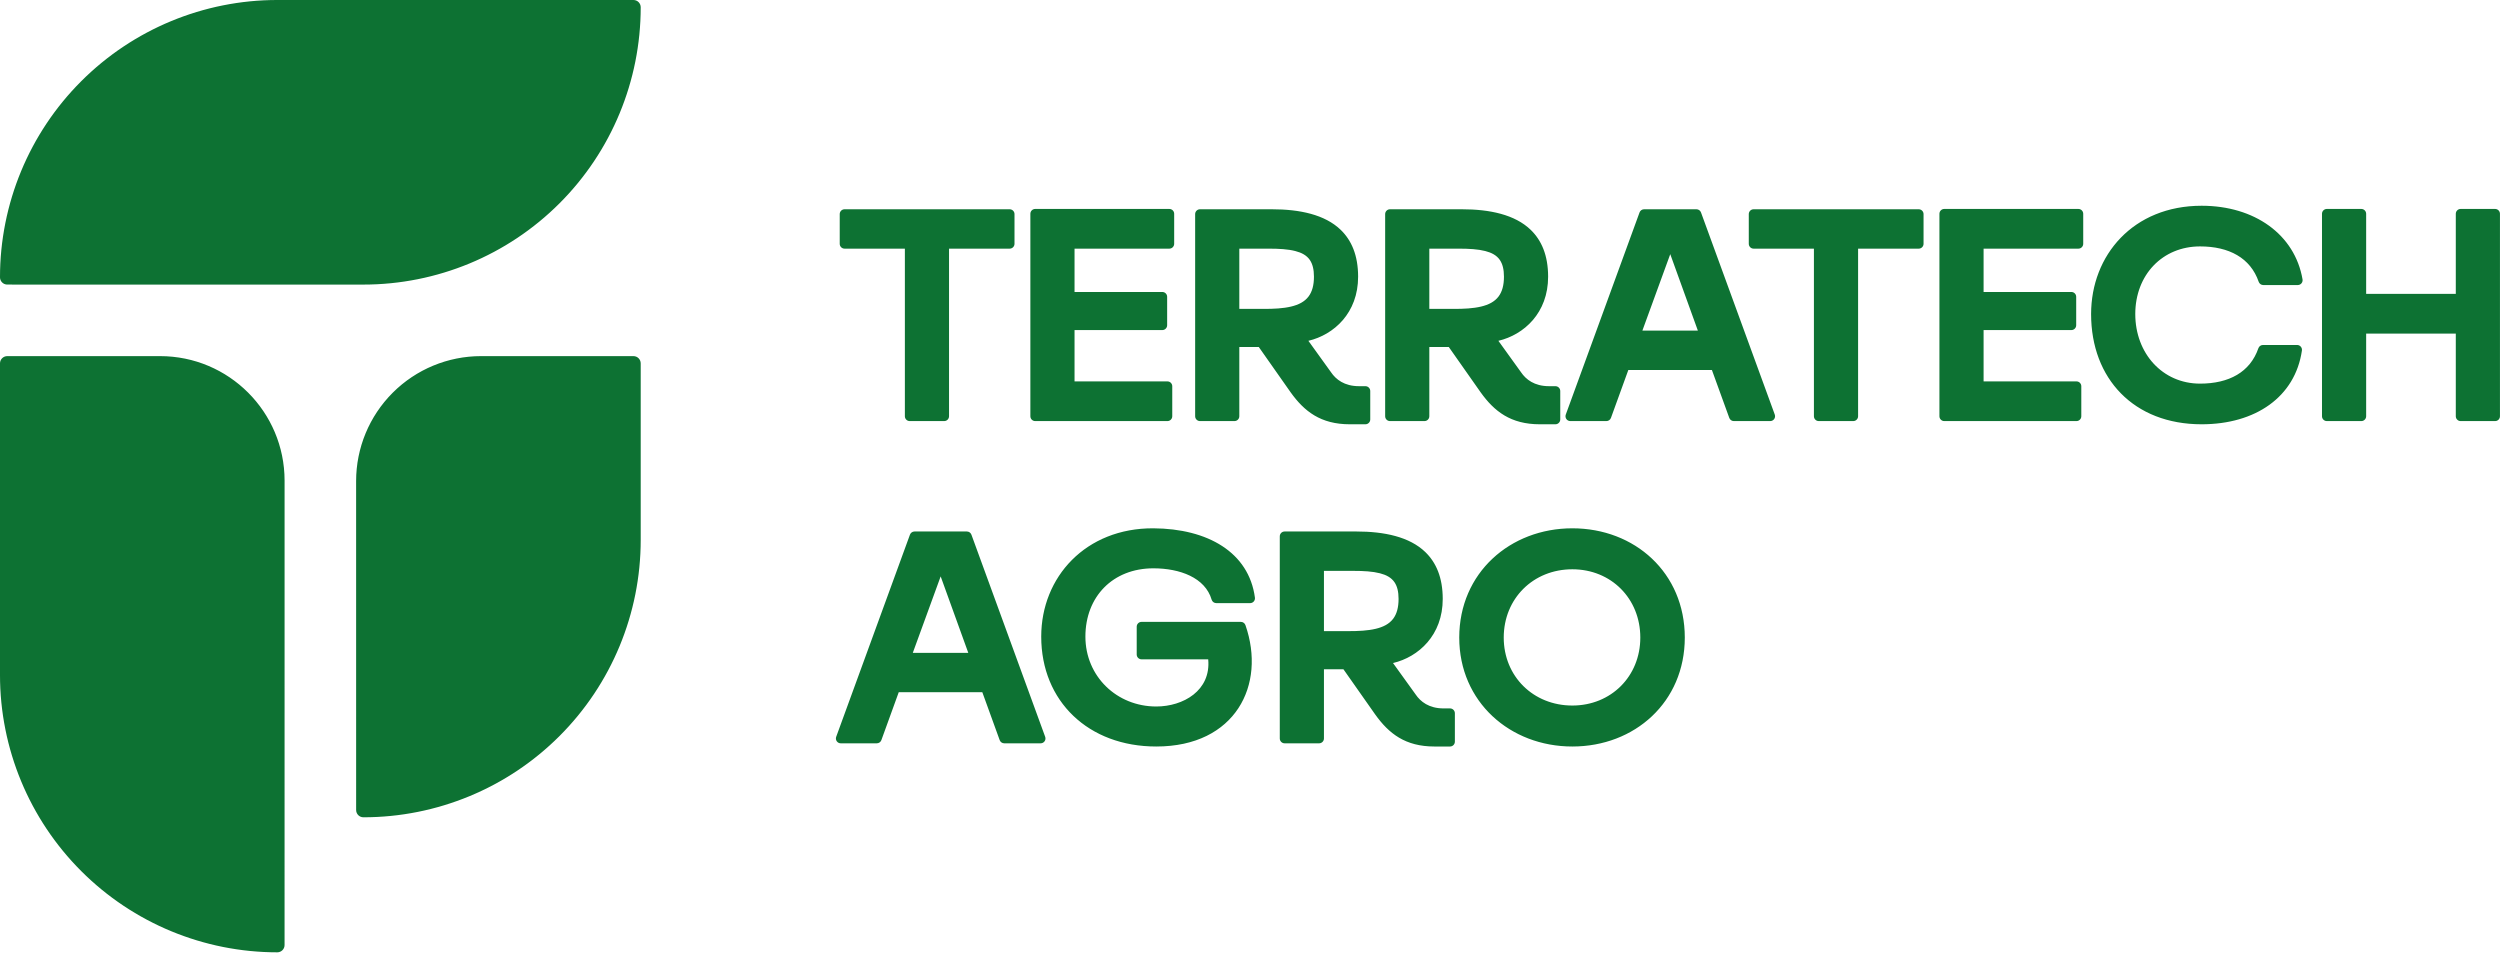
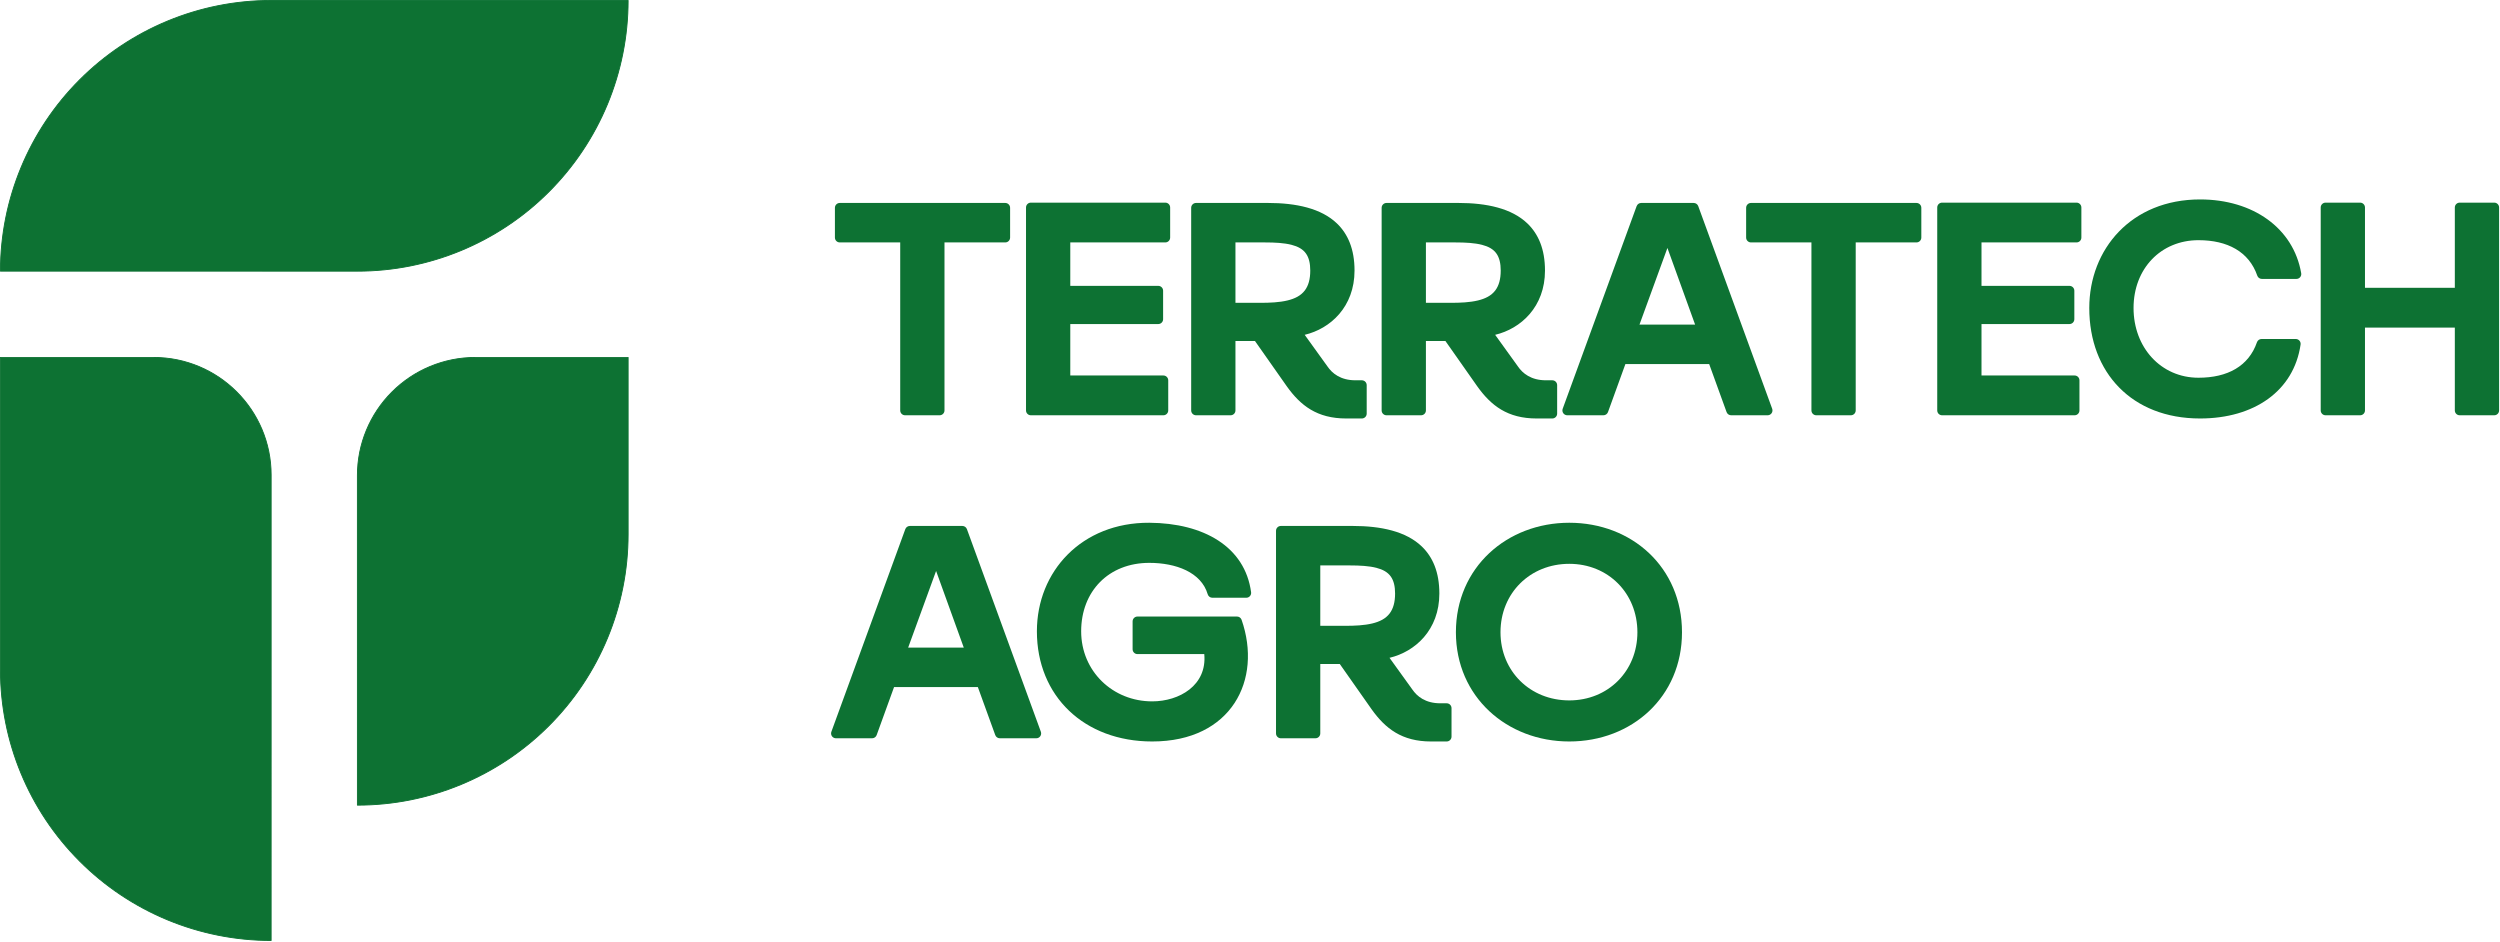
- <svg xmlns="http://www.w3.org/2000/svg" width="2669" height="1017" viewBox="0 0 2669 1017" version="1.1" xml:space="preserve" style="fill-rule:evenodd;clip-rule:evenodd;stroke-linejoin:round;stroke-miterlimit:2;">
-   <g transform="matrix(1,0,0,1,-665.5212,-991.6519)">
-     <g transform="matrix(10.33315,0,0,10.33315,-13030.001,-1971.939)">
-       <path d="M1422.949,330.31L1419.386,330.31C1419.11,330.31 1418.886,330.086 1418.886,329.81L1418.886,312.494L1412.655,312.494C1412.379,312.494 1412.155,312.27 1412.155,311.994L1412.155,308.925C1412.155,308.649 1412.379,308.425 1412.655,308.425L1429.713,308.425C1429.989,308.425 1430.213,308.649 1430.213,308.925L1430.213,311.994C1430.213,312.27 1429.989,312.494 1429.713,312.494L1423.449,312.494L1423.449,329.81C1423.449,330.086 1423.226,330.31 1422.949,330.31ZM1446.012,330.31L1432.352,330.31C1432.076,330.31 1431.852,330.086 1431.852,329.81L1431.852,308.892C1431.852,308.616 1432.076,308.392 1432.352,308.392L1446.21,308.392C1446.486,308.392 1446.71,308.616 1446.71,308.892L1446.71,311.994C1446.71,312.27 1446.486,312.494 1446.21,312.494L1436.416,312.494L1436.416,316.97L1445.484,316.97C1445.76,316.97 1445.984,317.194 1445.984,317.47L1445.984,320.407C1445.984,320.683 1445.76,320.907 1445.484,320.907L1436.416,320.907L1436.416,326.209L1446.012,326.209C1446.288,326.209 1446.512,326.432 1446.512,326.709L1446.512,329.81C1446.512,330.086 1446.288,330.31 1446.012,330.31ZM1458.734,327.326L1455.452,322.656L1453.44,322.656L1453.44,329.81C1453.44,330.086 1453.216,330.31 1452.94,330.31L1449.377,330.31C1449.101,330.31 1448.877,330.086 1448.877,329.81L1448.877,308.925C1448.877,308.649 1449.101,308.425 1449.377,308.425L1456.801,308.425C1459.677,308.425 1462.28,308.973 1463.911,310.547C1465.028,311.624 1465.714,313.179 1465.714,315.392C1465.714,319.14 1463.22,321.39 1460.576,322.016L1462.914,325.262L1462.922,325.273C1463.412,325.993 1464.281,326.704 1465.808,326.704L1466.468,326.704C1466.744,326.704 1466.968,326.927 1466.968,327.204L1466.968,330.14C1466.968,330.416 1466.744,330.64 1466.468,330.64L1464.851,330.64C1461.849,330.64 1460.149,329.307 1458.736,327.329L1458.734,327.326ZM1453.44,318.719L1455.976,318.719C1456.996,318.719 1457.969,318.676 1458.804,318.474C1459.551,318.294 1460.182,317.988 1460.598,317.432C1460.959,316.95 1461.151,316.288 1461.151,315.392C1461.151,314.645 1461.012,314.08 1460.724,313.66C1460.398,313.185 1459.883,312.911 1459.225,312.742C1458.471,312.547 1457.542,312.494 1456.471,312.494L1453.44,312.494L1453.44,318.719ZM1478.365,327.326L1475.083,322.656L1473.071,322.656L1473.071,329.81C1473.071,330.086 1472.847,330.31 1472.571,330.31L1469.008,330.31C1468.732,330.31 1468.508,330.086 1468.508,329.81L1468.508,308.925C1468.508,308.649 1468.732,308.425 1469.008,308.425L1476.432,308.425C1479.308,308.425 1481.911,308.973 1483.542,310.547C1484.659,311.624 1485.345,313.179 1485.345,315.392C1485.345,319.14 1482.851,321.39 1480.207,322.016L1482.545,325.262L1482.553,325.273C1483.043,325.993 1483.912,326.704 1485.439,326.704L1486.099,326.704C1486.375,326.704 1486.599,326.927 1486.599,327.204L1486.599,330.14C1486.599,330.416 1486.375,330.64 1486.099,330.64L1484.482,330.64C1481.48,330.64 1479.78,329.307 1478.367,327.329L1478.365,327.326ZM1473.071,318.719L1475.607,318.719C1476.627,318.719 1477.6,318.676 1478.435,318.474C1479.182,318.294 1479.813,317.988 1480.229,317.432C1480.59,316.95 1480.782,316.288 1480.782,315.392C1480.782,314.645 1480.643,314.08 1480.355,313.66C1480.029,313.185 1479.514,312.911 1478.856,312.742C1478.102,312.547 1477.173,312.494 1476.102,312.494L1473.071,312.494L1473.071,318.719ZM1491.367,330.31L1487.639,330.31C1487.476,330.31 1487.323,330.23 1487.229,330.097C1487.136,329.963 1487.113,329.792 1487.169,329.639L1494.791,308.754C1494.863,308.556 1495.051,308.425 1495.261,308.425L1500.671,308.425C1500.882,308.425 1501.069,308.556 1501.141,308.754L1508.763,329.639C1508.819,329.792 1508.796,329.963 1508.703,330.097C1508.609,330.23 1508.456,330.31 1508.293,330.31L1504.532,330.31C1504.321,330.31 1504.133,330.178 1504.062,329.98L1502.267,325.031L1493.632,325.031L1491.837,329.98C1491.766,330.178 1491.578,330.31 1491.367,330.31ZM1495.084,320.963L1500.817,320.963L1497.964,313.063L1495.084,320.963ZM1516.871,330.31L1513.307,330.31C1513.031,330.31 1512.807,330.086 1512.807,329.81L1512.807,312.494L1506.577,312.494C1506.301,312.494 1506.077,312.27 1506.077,311.994L1506.077,308.925C1506.077,308.649 1506.301,308.425 1506.577,308.425L1523.634,308.425C1523.911,308.425 1524.134,308.649 1524.134,308.925L1524.134,311.994C1524.134,312.27 1523.911,312.494 1523.634,312.494L1517.371,312.494L1517.371,329.81C1517.371,330.086 1517.147,330.31 1516.871,330.31ZM1539.933,330.31L1526.274,330.31C1525.998,330.31 1525.774,330.086 1525.774,329.81L1525.774,308.892C1525.774,308.616 1525.998,308.392 1526.274,308.392L1540.131,308.392C1540.407,308.392 1540.631,308.616 1540.631,308.892L1540.631,311.994C1540.631,312.27 1540.407,312.494 1540.131,312.494L1530.337,312.494L1530.337,316.97L1539.405,316.97C1539.682,316.97 1539.905,317.194 1539.905,317.47L1539.905,320.407C1539.905,320.683 1539.682,320.907 1539.405,320.907L1530.337,320.907L1530.337,326.209L1539.933,326.209C1540.209,326.209 1540.433,326.432 1540.433,326.709L1540.433,329.81C1540.433,330.086 1540.209,330.31 1539.933,330.31ZM1559.201,322.447L1562.731,322.447C1562.876,322.447 1563.014,322.51 1563.109,322.62C1563.204,322.73 1563.247,322.875 1563.226,323.019C1562.531,327.815 1558.427,330.64 1552.866,330.64C1549.349,330.64 1546.5,329.456 1544.525,327.447C1542.551,325.438 1541.445,322.597 1541.445,319.252C1541.445,313.177 1545.79,308.062 1552.866,308.062C1558.318,308.062 1562.491,311.017 1563.29,315.67C1563.315,315.816 1563.275,315.964 1563.18,316.077C1563.085,316.19 1562.945,316.255 1562.797,316.255L1559.234,316.255C1559.021,316.255 1558.831,316.12 1558.761,315.918C1557.907,313.448 1555.69,312.263 1552.701,312.263C1548.827,312.263 1546.009,315.193 1546.009,319.252C1546.009,323.315 1548.823,326.44 1552.701,326.44C1555.689,326.44 1557.875,325.254 1558.728,322.784C1558.798,322.583 1558.988,322.447 1559.201,322.447ZM1569.363,330.31L1565.8,330.31C1565.524,330.31 1565.3,330.086 1565.3,329.81L1565.3,308.892C1565.3,308.616 1565.524,308.392 1565.8,308.392L1569.363,308.392C1569.639,308.392 1569.863,308.616 1569.863,308.892L1569.863,317.168L1579.124,317.168L1579.124,308.892C1579.124,308.616 1579.348,308.392 1579.624,308.392L1583.187,308.392C1583.463,308.392 1583.687,308.616 1583.687,308.892L1583.687,329.81C1583.687,330.086 1583.463,330.31 1583.187,330.31L1579.624,330.31C1579.348,330.31 1579.124,330.086 1579.124,329.81L1579.124,321.27L1569.863,321.27L1569.863,329.81C1569.863,330.086 1569.639,330.31 1569.363,330.31ZM1415.988,363.602L1412.26,363.602C1412.096,363.602 1411.943,363.523 1411.85,363.389C1411.756,363.255 1411.734,363.084 1411.79,362.931L1419.411,342.046C1419.483,341.849 1419.671,341.717 1419.881,341.717L1425.292,341.717C1425.502,341.717 1425.69,341.849 1425.762,342.046L1433.383,362.931C1433.439,363.084 1433.417,363.255 1433.323,363.389C1433.23,363.523 1433.077,363.602 1432.913,363.602L1429.152,363.602C1428.942,363.602 1428.754,363.47 1428.682,363.273L1426.888,358.323L1418.252,358.323L1416.458,363.273C1416.386,363.47 1416.198,363.602 1415.988,363.602ZM1419.705,354.255L1425.438,354.255L1422.584,346.356L1419.705,354.255ZM1444.857,363.932C1437.859,363.932 1432.974,359.266 1432.974,352.577C1432.974,346.4 1437.592,341.353 1444.563,341.388C1450.162,341.422 1454.427,343.857 1455.053,348.552C1455.072,348.695 1455.028,348.839 1454.933,348.948C1454.838,349.056 1454.701,349.118 1454.557,349.118L1451.06,349.118C1450.838,349.118 1450.643,348.972 1450.58,348.759C1449.912,346.482 1447.292,345.522 1444.56,345.522C1440.371,345.522 1437.538,348.449 1437.538,352.577C1437.538,356.683 1440.782,359.798 1444.857,359.798C1447.645,359.798 1450.528,358.155 1450.226,354.925L1443.339,354.925C1443.063,354.925 1442.839,354.701 1442.839,354.425L1442.839,351.555C1442.839,351.278 1443.063,351.055 1443.339,351.055L1453.6,351.055C1453.813,351.055 1454.003,351.189 1454.073,351.39C1455.151,354.485 1454.89,357.614 1453.346,359.97C1451.804,362.324 1448.976,363.932 1444.857,363.932ZM1467.477,360.618L1464.195,355.948L1462.184,355.948L1462.184,363.102C1462.184,363.378 1461.96,363.602 1461.684,363.602L1458.121,363.602C1457.844,363.602 1457.621,363.378 1457.621,363.102L1457.621,342.217C1457.621,341.941 1457.844,341.717 1458.121,341.717L1465.544,341.717C1468.42,341.717 1471.024,342.266 1472.654,343.839C1473.771,344.916 1474.457,346.471 1474.457,348.684C1474.457,352.432 1471.963,354.682 1469.32,355.308L1471.658,358.554L1471.665,358.565C1472.155,359.285 1473.024,359.996 1474.551,359.996L1475.211,359.996C1475.487,359.996 1475.711,360.22 1475.711,360.496L1475.711,363.432C1475.711,363.708 1475.487,363.932 1475.211,363.932L1473.594,363.932C1470.592,363.932 1468.892,362.599 1467.48,360.621L1467.477,360.618ZM1462.184,352.011L1464.719,352.011C1465.739,352.011 1466.713,351.968 1467.547,351.767C1468.294,351.586 1468.926,351.281 1469.342,350.725C1469.702,350.242 1469.894,349.58 1469.894,348.684C1469.894,347.937 1469.756,347.372 1469.468,346.953C1469.141,346.477 1468.626,346.203 1467.968,346.034C1467.214,345.839 1466.285,345.786 1465.214,345.786L1462.184,345.786L1462.184,352.011ZM1476.163,352.676C1476.163,345.984 1481.432,341.388 1487.847,341.388C1494.299,341.388 1499.466,345.984 1499.466,352.676C1499.466,359.335 1494.299,363.932 1487.847,363.932C1481.431,363.932 1476.163,359.334 1476.163,352.676ZM1487.847,359.699C1491.852,359.699 1494.87,356.68 1494.87,352.676C1494.87,348.641 1491.852,345.621 1487.847,345.621C1483.811,345.621 1480.759,348.64 1480.759,352.676C1480.759,356.682 1483.811,359.699 1487.847,359.699ZM1391.593,287.554C1391.593,295.153 1388.575,302.442 1383.201,307.814C1377.828,313.187 1370.541,316.207 1362.942,316.207L1326.146,316.205C1325.732,316.205 1325.396,315.869 1325.396,315.455C1325.396,307.856 1328.414,300.57 1333.789,295.195C1339.162,289.822 1346.449,286.804 1354.047,286.804L1390.843,286.804C1391.258,286.804 1391.593,287.14 1391.593,287.554ZM1341.932,323.598C1349.037,323.598 1354.799,329.36 1354.799,336.465L1354.797,384.446C1354.797,384.86 1354.462,385.196 1354.047,385.196C1346.449,385.196 1339.162,382.178 1333.789,376.803C1328.414,371.43 1325.396,364.144 1325.396,356.545L1325.396,324.348C1325.396,323.934 1325.732,323.598 1326.146,323.598L1341.932,323.598ZM1375.099,323.598L1390.843,323.598C1391.258,323.598 1391.593,323.934 1391.593,324.348L1391.593,342.594C1391.593,350.193 1388.575,357.48 1383.201,362.853C1377.828,368.225 1370.541,371.245 1362.942,371.245C1362.528,371.245 1362.192,370.91 1362.192,370.495L1362.19,336.507C1362.19,333.084 1363.55,329.801 1365.972,327.38C1368.393,324.958 1371.677,323.598 1375.099,323.598Z" style="fill:rgb(13,114,51);" />
+ <svg xmlns="http://www.w3.org/2000/svg" width="2666" height="1004" viewBox="0 0 2666 1004" version="1.1" xml:space="preserve" style="fill-rule:evenodd;clip-rule:evenodd;stroke-linejoin:round;stroke-miterlimit:2;">
+   <g transform="matrix(1,0,0,1,-667.2296,-998.2748)">
+     <g transform="matrix(10.34609,0,0,10.34609,-9647.326,-1976.288)">
+       <g transform="matrix(0.494897,0,0,0.494897,1083.047,329.81)">
+         <path d="M21.733,1.01L14.533,1.01C13.975,1.01 13.523,0.558 13.523,0L13.523,-34.99L0.933,-34.99C0.375,-34.99 -0.077,-35.442 -0.077,-36L-0.077,-42.2C-0.077,-42.758 0.375,-43.211 0.933,-43.211L35.4,-43.211C35.958,-43.211 36.41,-42.758 36.41,-42.2L36.41,-36C36.41,-35.442 35.958,-34.99 35.4,-34.99L22.744,-34.99L22.744,-0C22.744,0.558 22.291,1.01 21.733,1.01ZM68.334,1.01L40.734,1.01C40.176,1.01 39.723,0.558 39.723,0L39.723,-42.267C39.723,-42.825 40.176,-43.277 40.734,-43.277L68.734,-43.277C69.292,-43.277 69.744,-42.825 69.744,-42.267L69.744,-36C69.744,-35.442 69.292,-34.99 68.734,-34.99L48.944,-34.99L48.944,-25.944L67.267,-25.944C67.825,-25.944 68.277,-25.491 68.277,-24.933L68.277,-19C68.277,-18.442 67.825,-17.99 67.267,-17.99L48.944,-17.99L48.944,-7.277L68.334,-7.277C68.892,-7.277 69.344,-6.825 69.344,-6.267L69.344,-0C69.344,0.558 68.892,1.01 68.334,1.01Z" style="fill:rgb(13,114,51);" />
+       </g>
+       <g transform="matrix(0.494897,0,0,0.494897,1083.047,329.81)">
+         <path d="M94.867,-5.6C97.534,-1.867 100.734,0.667 106.401,0.667L109.667,0.667L109.667,-5.267L108.334,-5.267C104.801,-5.267 102.801,-6.933 101.667,-8.6L96,-16.467C101.467,-17.067 107.134,-21.4 107.134,-29.133C107.134,-39.467 99.334,-42.2 90.134,-42.2L75.134,-42.2L75.134,0L82.334,0L82.334,-15.467L87.934,-15.467L94.867,-5.6ZM82.334,-21.4L82.334,-36L89.467,-36C95.934,-36 99.934,-35 99.934,-29.133C99.934,-22.2 94.6,-21.4 88.467,-21.4L82.334,-21.4Z" style="fill:rgb(13,114,51);fill-rule:nonzero;" />
+       </g>
+       <g transform="matrix(0.494897,0,0,0.494897,1083.047,329.81)">
+         <path d="M94.041,-5.019L87.409,-14.456L83.344,-14.456L83.344,-0C83.344,0.558 82.892,1.01 82.334,1.01L75.134,1.01C74.576,1.01 74.123,0.558 74.123,0L74.123,-42.2C74.123,-42.758 74.576,-43.211 75.134,-43.211L90.134,-43.211C95.946,-43.211 101.206,-42.103 104.501,-38.924C106.758,-36.747 108.144,-33.605 108.144,-29.133C108.144,-21.561 103.105,-17.014 97.763,-15.748L102.487,-9.191L102.503,-9.168C103.492,-7.713 105.248,-6.277 108.334,-6.277L109.667,-6.277C110.225,-6.277 110.678,-5.825 110.678,-5.267L110.678,0.667C110.678,1.225 110.225,1.677 109.667,1.677L106.401,1.677C100.335,1.677 96.899,-1.017 94.045,-5.013L94.041,-5.019ZM95.691,-6.185C98.17,-2.716 101.134,-0.344 106.401,-0.344L108.657,-0.344L108.657,-4.256L108.334,-4.256C104.363,-4.256 102.12,-6.144 100.841,-8.018L95.181,-15.876C94.971,-16.168 94.931,-16.549 95.077,-16.877C95.223,-17.206 95.533,-17.432 95.89,-17.471C100.92,-18.023 106.124,-22.019 106.124,-29.133C106.124,-32.929 105.014,-35.622 103.098,-37.47C100.134,-40.33 95.362,-41.19 90.134,-41.19L76.144,-41.19L76.144,-1.01L81.323,-1.01L81.323,-15.467C81.323,-16.025 81.776,-16.477 82.334,-16.477L87.934,-16.477C88.263,-16.477 88.571,-16.317 88.76,-16.048L95.691,-6.185ZM81.323,-21.4L81.323,-36C81.323,-36.558 81.776,-37.01 82.334,-37.01L89.467,-37.01C91.829,-37.01 93.875,-36.874 95.537,-36.445C97.395,-35.966 98.805,-35.12 99.728,-33.776C100.503,-32.647 100.944,-31.144 100.944,-29.133C100.944,-26.784 100.372,-25.066 99.425,-23.8C98.311,-22.31 96.659,-21.425 94.656,-20.941C92.83,-20.499 90.7,-20.39 88.467,-20.39L82.334,-20.39C81.776,-20.39 81.323,-20.842 81.323,-21.4ZM83.344,-22.41L88.467,-22.41C90.528,-22.41 92.495,-22.497 94.181,-22.905C95.691,-23.27 96.967,-23.887 97.807,-25.011C98.536,-25.985 98.924,-27.323 98.924,-29.133C98.924,-30.643 98.644,-31.784 98.062,-32.632C97.402,-33.594 96.361,-34.146 95.033,-34.489C93.509,-34.881 91.632,-34.99 89.467,-34.99L83.344,-34.99L83.344,-22.41Z" style="fill:rgb(13,114,51);" />
+       </g>
+       <g transform="matrix(0.494897,0,0,0.494897,1083.047,329.81)">
+         <path d="M134.534,-5.6L127.601,-15.467L122.001,-15.467L122.001,0L114.801,0L114.801,-42.2L129.801,-42.2C139.001,-42.2 146.801,-39.467 146.801,-29.133C146.801,-21.4 141.134,-17.067 135.667,-16.467L141.334,-8.6C142.467,-6.933 144.467,-5.267 148.001,-5.267L149.334,-5.267L149.334,0.667L146.067,0.667C140.401,0.667 137.201,-1.867 134.534,-5.6ZM122.001,-21.4L128.134,-21.4C134.267,-21.4 139.601,-22.2 139.601,-29.133C139.601,-35 135.601,-36 129.134,-36L122.001,-36L122.001,-21.4Z" style="fill:rgb(13,114,51);" />
+       </g>
+       <g transform="matrix(0.494897,0,0,0.494897,1083.047,329.81)">
+         <path d="M133.707,-5.019L127.076,-14.456L123.011,-14.456L123.011,0C123.011,0.558 122.559,1.01 122.001,1.01L114.801,1.01C114.243,1.01 113.79,0.558 113.79,0L113.79,-42.2C113.79,-42.758 114.243,-43.211 114.801,-43.211L129.801,-43.211C135.613,-43.211 140.873,-42.103 144.168,-38.924C146.425,-36.747 147.811,-33.605 147.811,-29.133C147.811,-21.561 142.772,-17.014 137.43,-15.748L142.154,-9.191L142.169,-9.168C143.159,-7.713 144.915,-6.277 148.001,-6.277L149.334,-6.277C149.892,-6.277 150.344,-5.825 150.344,-5.267L150.344,0.667C150.344,1.225 149.892,1.677 149.334,1.677L146.067,1.677C140.002,1.677 136.566,-1.017 133.712,-5.013L133.707,-5.019ZM135.358,-6.185C137.836,-2.716 140.801,-0.344 146.067,-0.344L148.324,-0.344L148.324,-4.256L148.001,-4.256C144.029,-4.256 141.787,-6.144 140.508,-8.018L134.848,-15.876C134.638,-16.168 134.598,-16.549 134.744,-16.877C134.89,-17.206 135.2,-17.432 135.557,-17.471C140.587,-18.023 145.79,-22.019 145.79,-29.133C145.79,-32.929 144.681,-35.622 142.765,-37.47C139.801,-40.33 135.029,-41.19 129.801,-41.19L115.811,-41.19L115.811,-1.01L120.99,-1.01L120.99,-15.467C120.99,-16.025 121.443,-16.477 122.001,-16.477L127.601,-16.477C127.93,-16.477 128.238,-16.317 128.427,-16.048L135.358,-6.185ZM120.99,-21.4L120.99,-36C120.99,-36.558 121.443,-37.01 122.001,-37.01L129.134,-37.01C131.496,-37.01 133.541,-36.874 135.204,-36.445C137.062,-35.966 138.472,-35.12 139.395,-33.776C140.17,-32.647 140.611,-31.144 140.611,-29.133C140.611,-26.784 140.038,-25.066 139.092,-23.8C137.978,-22.31 136.326,-21.425 134.323,-20.941C132.497,-20.499 130.367,-20.39 128.134,-20.39L122.001,-20.39C121.443,-20.39 120.99,-20.842 120.99,-21.4ZM123.011,-22.41L128.134,-22.41C130.195,-22.41 132.162,-22.497 133.848,-22.905C135.358,-23.27 136.634,-23.887 137.474,-25.011C138.203,-25.985 138.59,-27.323 138.59,-29.133C138.59,-30.643 138.311,-31.784 137.729,-32.632C137.069,-33.594 136.028,-34.146 134.7,-34.489C133.176,-34.881 131.299,-34.99 129.134,-34.99L123.011,-34.99L123.011,-22.41Z" style="fill:rgb(13,114,51);" />
+       </g>
+       <g transform="matrix(0.494897,0,0,0.494897,1084.126,329.81)">
+         <path d="M157.801,1.01L150.267,1.01C149.938,1.01 149.629,0.849 149.44,0.579C149.251,0.309 149.205,-0.037 149.318,-0.346L164.718,-42.547C164.864,-42.945 165.243,-43.211 165.667,-43.211L176.601,-43.211C177.025,-43.211 177.404,-42.945 177.55,-42.547L192.95,-0.346C193.063,-0.037 193.018,0.309 192.829,0.579C192.64,0.849 192.331,1.01 192.001,1.01L184.401,1.01C183.976,1.01 183.596,0.744 183.451,0.344L179.826,-9.656L162.376,-9.656L158.751,0.344C158.606,0.744 158.226,1.01 157.801,1.01ZM165.311,-17.877L176.895,-17.877L171.13,-33.838L165.311,-17.877Z" style="fill:rgb(13,114,51);" />
+       </g>
+       <g transform="matrix(0.494897,0,0,0.494897,1176.969,329.81)">
+         <path d="M21.733,1.01L14.533,1.01C13.975,1.01 13.523,0.558 13.523,0L13.523,-34.99L0.933,-34.99C0.375,-34.99 -0.077,-35.442 -0.077,-36L-0.077,-42.2C-0.077,-42.758 0.375,-43.211 0.933,-43.211L35.4,-43.211C35.958,-43.211 36.41,-42.758 36.41,-42.2L36.41,-36C36.41,-35.442 35.958,-34.99 35.4,-34.99L22.744,-34.99L22.744,-0C22.744,0.558 22.291,1.01 21.733,1.01Z" style="fill:rgb(13,114,51);" />
+       </g>
+       <g transform="matrix(0.494897,0,0,0.494897,1176.969,329.81)">
+         <path d="M68.334,1.01L40.734,1.01C40.176,1.01 39.724,0.558 39.724,0L39.724,-42.267C39.724,-42.825 40.176,-43.277 40.734,-43.277L68.734,-43.277C69.292,-43.277 69.744,-42.825 69.744,-42.267L69.744,-36C69.744,-35.442 69.292,-34.99 68.734,-34.99L48.944,-34.99L48.944,-25.944L67.267,-25.944C67.825,-25.944 68.278,-25.491 68.278,-24.933L68.278,-19C68.278,-18.442 67.825,-17.99 67.267,-17.99L48.944,-17.99L48.944,-7.277L68.334,-7.277C68.892,-7.277 69.344,-6.825 69.344,-6.267L69.344,0C69.344,0.558 68.892,1.01 68.334,1.01Z" style="fill:rgb(13,114,51);" />
+       </g>
+       <g transform="matrix(0.494897,0,0,0.494897,1176.969,329.81)">
+         <path d="M107.267,-14.877L114.4,-14.877C114.693,-14.877 114.972,-14.75 115.164,-14.528C115.356,-14.306 115.442,-14.012 115.4,-13.722C113.996,-4.03 105.703,1.677 94.467,1.677C87.359,1.677 81.602,-0.716 77.613,-4.775C73.624,-8.834 71.39,-14.574 71.39,-21.333C71.39,-33.61 80.168,-43.944 94.467,-43.944C105.482,-43.944 113.916,-37.973 115.529,-28.571C115.58,-28.278 115.498,-27.977 115.306,-27.749C115.114,-27.521 114.831,-27.39 114.534,-27.39L107.334,-27.39C106.903,-27.39 106.519,-27.663 106.379,-28.07C104.653,-33.062 100.173,-35.457 94.133,-35.457C86.305,-35.457 80.61,-29.534 80.61,-21.333C80.61,-13.124 86.297,-6.81 94.133,-6.81C100.171,-6.81 104.587,-9.207 106.312,-14.197C106.453,-14.604 106.836,-14.877 107.267,-14.877Z" style="fill:rgb(13,114,51);" />
+       </g>
+       <g transform="matrix(0.494897,0,0,0.494897,1176.969,329.81)">
+         <path d="M127.8,1.01L120.6,1.01C120.042,1.01 119.59,0.558 119.59,0L119.59,-42.267C119.59,-42.825 120.042,-43.277 120.6,-43.277L127.8,-43.277C128.358,-43.277 128.811,-42.825 128.811,-42.267L128.811,-25.544L147.523,-25.544L147.523,-42.267C147.523,-42.825 147.976,-43.277 148.534,-43.277L155.734,-43.277C156.292,-43.277 156.744,-42.825 156.744,-42.267L156.744,-0C156.744,0.558 156.292,1.01 155.734,1.01L148.534,1.01C147.976,1.01 147.523,0.558 147.523,0L147.523,-17.256L128.811,-17.256L128.811,0C128.811,0.558 128.358,1.01 127.8,1.01Z" style="fill:rgb(13,114,51);" />
+       </g>
+       <g transform="matrix(0.494897,0,0,0.494897,1083.047,363.1022)">
+         <path d="M7.667,1.01L0.133,1.01C-0.196,1.01 -0.505,0.849 -0.695,0.579C-0.884,0.309 -0.929,-0.037 -0.816,-0.346L14.584,-42.547C14.73,-42.945 15.109,-43.211 15.533,-43.211L26.467,-43.211C26.891,-43.211 27.27,-42.945 27.416,-42.547L42.816,-0.346C42.929,-0.037 42.884,0.309 42.695,0.579C42.506,0.849 42.197,1.01 41.867,1.01L34.267,1.01C33.842,1.01 33.462,0.744 33.317,0.344L29.692,-9.656L12.242,-9.656L8.617,0.344C8.472,0.744 8.092,1.01 7.667,1.01ZM15.177,-17.877L26.761,-17.877L20.996,-33.838L15.177,-17.877Z" style="fill:rgb(13,114,51);" />
+       </g>
+       <g transform="matrix(0.494897,0,0,0.494897,1103.305,363.1022)">
+         <path d="M25.067,1.677C10.925,1.677 1.056,-7.752 1.056,-21.267C1.056,-33.749 10.386,-43.947 24.472,-43.877C35.786,-43.807 44.403,-38.887 45.668,-29.4C45.707,-29.112 45.619,-28.82 45.427,-28.601C45.235,-28.382 44.958,-28.257 44.667,-28.257L37.6,-28.257C37.152,-28.257 36.757,-28.552 36.631,-28.982C35.281,-33.583 29.988,-35.523 24.467,-35.523C16.001,-35.523 10.277,-29.608 10.277,-21.267C10.277,-12.971 16.833,-6.677 25.067,-6.677C30.7,-6.677 36.525,-9.997 35.916,-16.523L22,-16.523C21.442,-16.523 20.99,-16.975 20.99,-17.533L20.99,-23.333C20.99,-23.891 21.442,-24.344 22,-24.344L42.734,-24.344C43.163,-24.344 43.546,-24.072 43.688,-23.666C45.866,-17.412 45.339,-11.091 42.22,-6.33C39.104,-1.572 33.388,1.677 25.067,1.677Z" style="fill:rgb(13,114,51);" />
+       </g>
+       <g transform="matrix(0.494897,0,0,0.494897,1103.305,363.1022)">
+         <path d="M70.774,-5.019L64.142,-14.456L60.077,-14.456L60.077,-0C60.077,0.558 59.625,1.01 59.067,1.01L51.867,1.01C51.309,1.01 50.857,0.558 50.857,0L50.857,-42.2C50.857,-42.758 51.309,-43.211 51.867,-43.211L66.867,-43.211C72.679,-43.211 77.939,-42.103 81.234,-38.924C83.491,-36.747 84.877,-33.605 84.877,-29.133C84.877,-21.561 79.838,-17.014 74.496,-15.748L79.22,-9.191L79.236,-9.168C80.225,-7.713 81.982,-6.277 85.067,-6.277L86.4,-6.277C86.958,-6.277 87.411,-5.825 87.411,-5.267L87.411,0.667C87.411,1.225 86.958,1.677 86.4,1.677L83.134,1.677C77.068,1.677 73.633,-1.017 70.778,-5.013L70.774,-5.019ZM60.077,-22.41L65.2,-22.41C67.261,-22.41 69.228,-22.497 70.915,-22.905C72.425,-23.27 73.7,-23.887 74.54,-25.011C75.269,-25.985 75.657,-27.323 75.657,-29.133C75.657,-30.643 75.378,-31.784 74.796,-32.632C74.135,-33.594 73.095,-34.146 71.766,-34.489C70.242,-34.881 68.365,-34.99 66.2,-34.99L60.077,-34.99L60.077,-22.41Z" style="fill:rgb(13,114,51);" />
+       </g>
+       <g transform="matrix(0.494897,0,0,0.494897,1103.305,363.1022)">
+         <path d="M88.323,-21.067C88.323,-34.589 98.97,-43.877 111.934,-43.877C124.97,-43.877 135.411,-34.59 135.411,-21.067C135.411,-7.612 124.97,1.677 111.934,1.677C98.969,1.677 88.323,-7.614 88.323,-21.067ZM111.934,-6.877C120.025,-6.877 126.124,-12.976 126.124,-21.067C126.124,-29.221 120.026,-35.323 111.934,-35.323C103.777,-35.323 97.611,-29.223 97.611,-21.067C97.611,-12.974 103.778,-6.877 111.934,-6.877Z" style="fill:rgb(13,114,51);" />
+       </g>
+       <g transform="matrix(0.222903,0,0,0.222903,877.225,88.24027)">
+         <g transform="matrix(14.28414,0,0,31.725,-51822.595,-9724.06)">
+           <g transform="matrix(0.596685,0,0,0.268657,168.1454,-0.220699)">
+             <path d="M5895.527,1246.633C5895.527,1250.528 5893.98,1254.264 5891.225,1257.018C5888.471,1259.772 5884.736,1261.32 5880.841,1261.32L5861.473,1261.319C5861.473,1257.424 5863.02,1253.689 5865.775,1250.934C5868.529,1248.18 5872.264,1246.633 5876.159,1246.633L5895.527,1246.633Z" style="fill:rgb(13,114,51);stroke:rgb(13,114,51);stroke-width:0.05px;" />
+           </g>
+           <g transform="matrix(0.596685,0,0,0.268657,168.1454,-0.220699)">
+             <path d="M5869.782,1266C5873.304,1266 5876.16,1268.856 5876.16,1272.378L5876.159,1297.633C5872.264,1297.633 5868.529,1296.086 5865.775,1293.331C5863.02,1290.577 5861.473,1286.842 5861.473,1282.947L5861.473,1266L5869.782,1266Z" style="fill:rgb(13,114,51);stroke:rgb(13,114,51);stroke-width:0.05px;" />
+           </g>
+           <g transform="matrix(0.596685,0,0,0.268657,168.1454,-0.220699)">
+             <path d="M5887.24,1266C5885.543,1266 5883.915,1266.674 5882.715,1267.875C5881.514,1269.075 5880.84,1270.703 5880.84,1272.4L5880.841,1290.29C5884.736,1290.29 5888.471,1288.742 5891.225,1285.988C5893.98,1283.234 5895.527,1279.499 5895.527,1275.604L5895.527,1266L5887.24,1266Z" style="fill:rgb(13,114,51);stroke:rgb(13,114,51);stroke-width:0.05px;" />
+           </g>
+         </g>
+       </g>
    </g>
  </g>
</svg>
